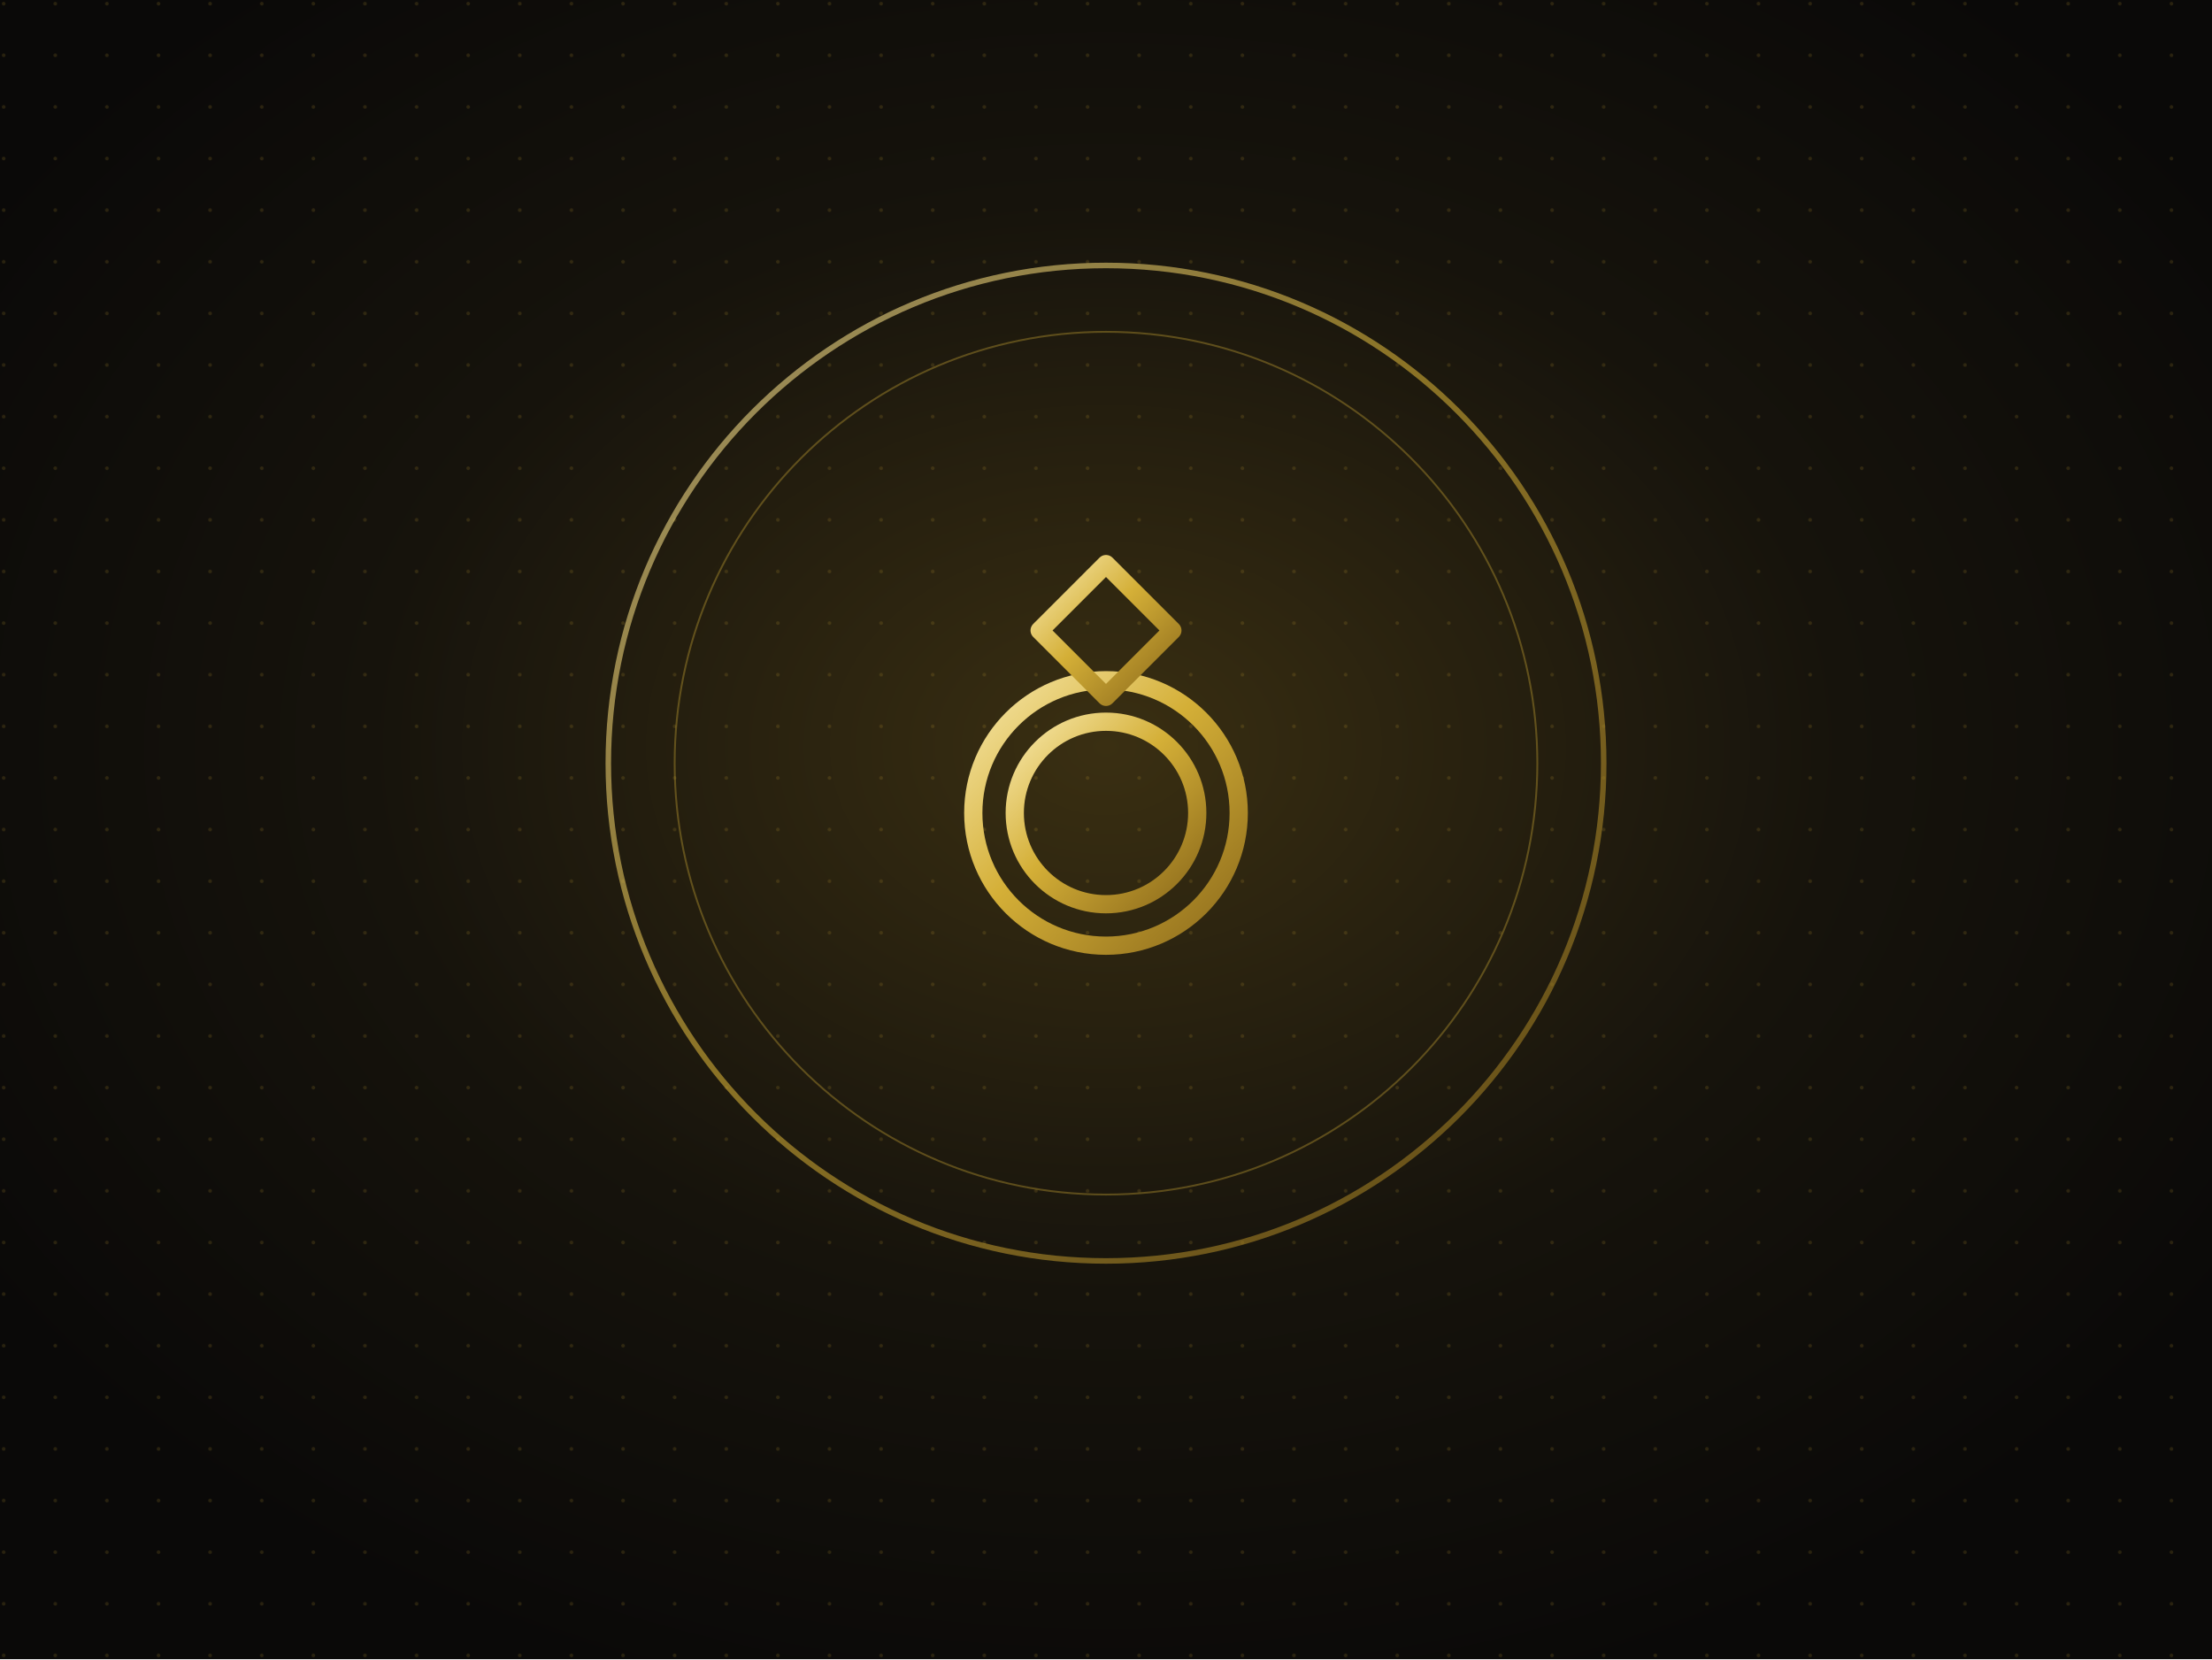
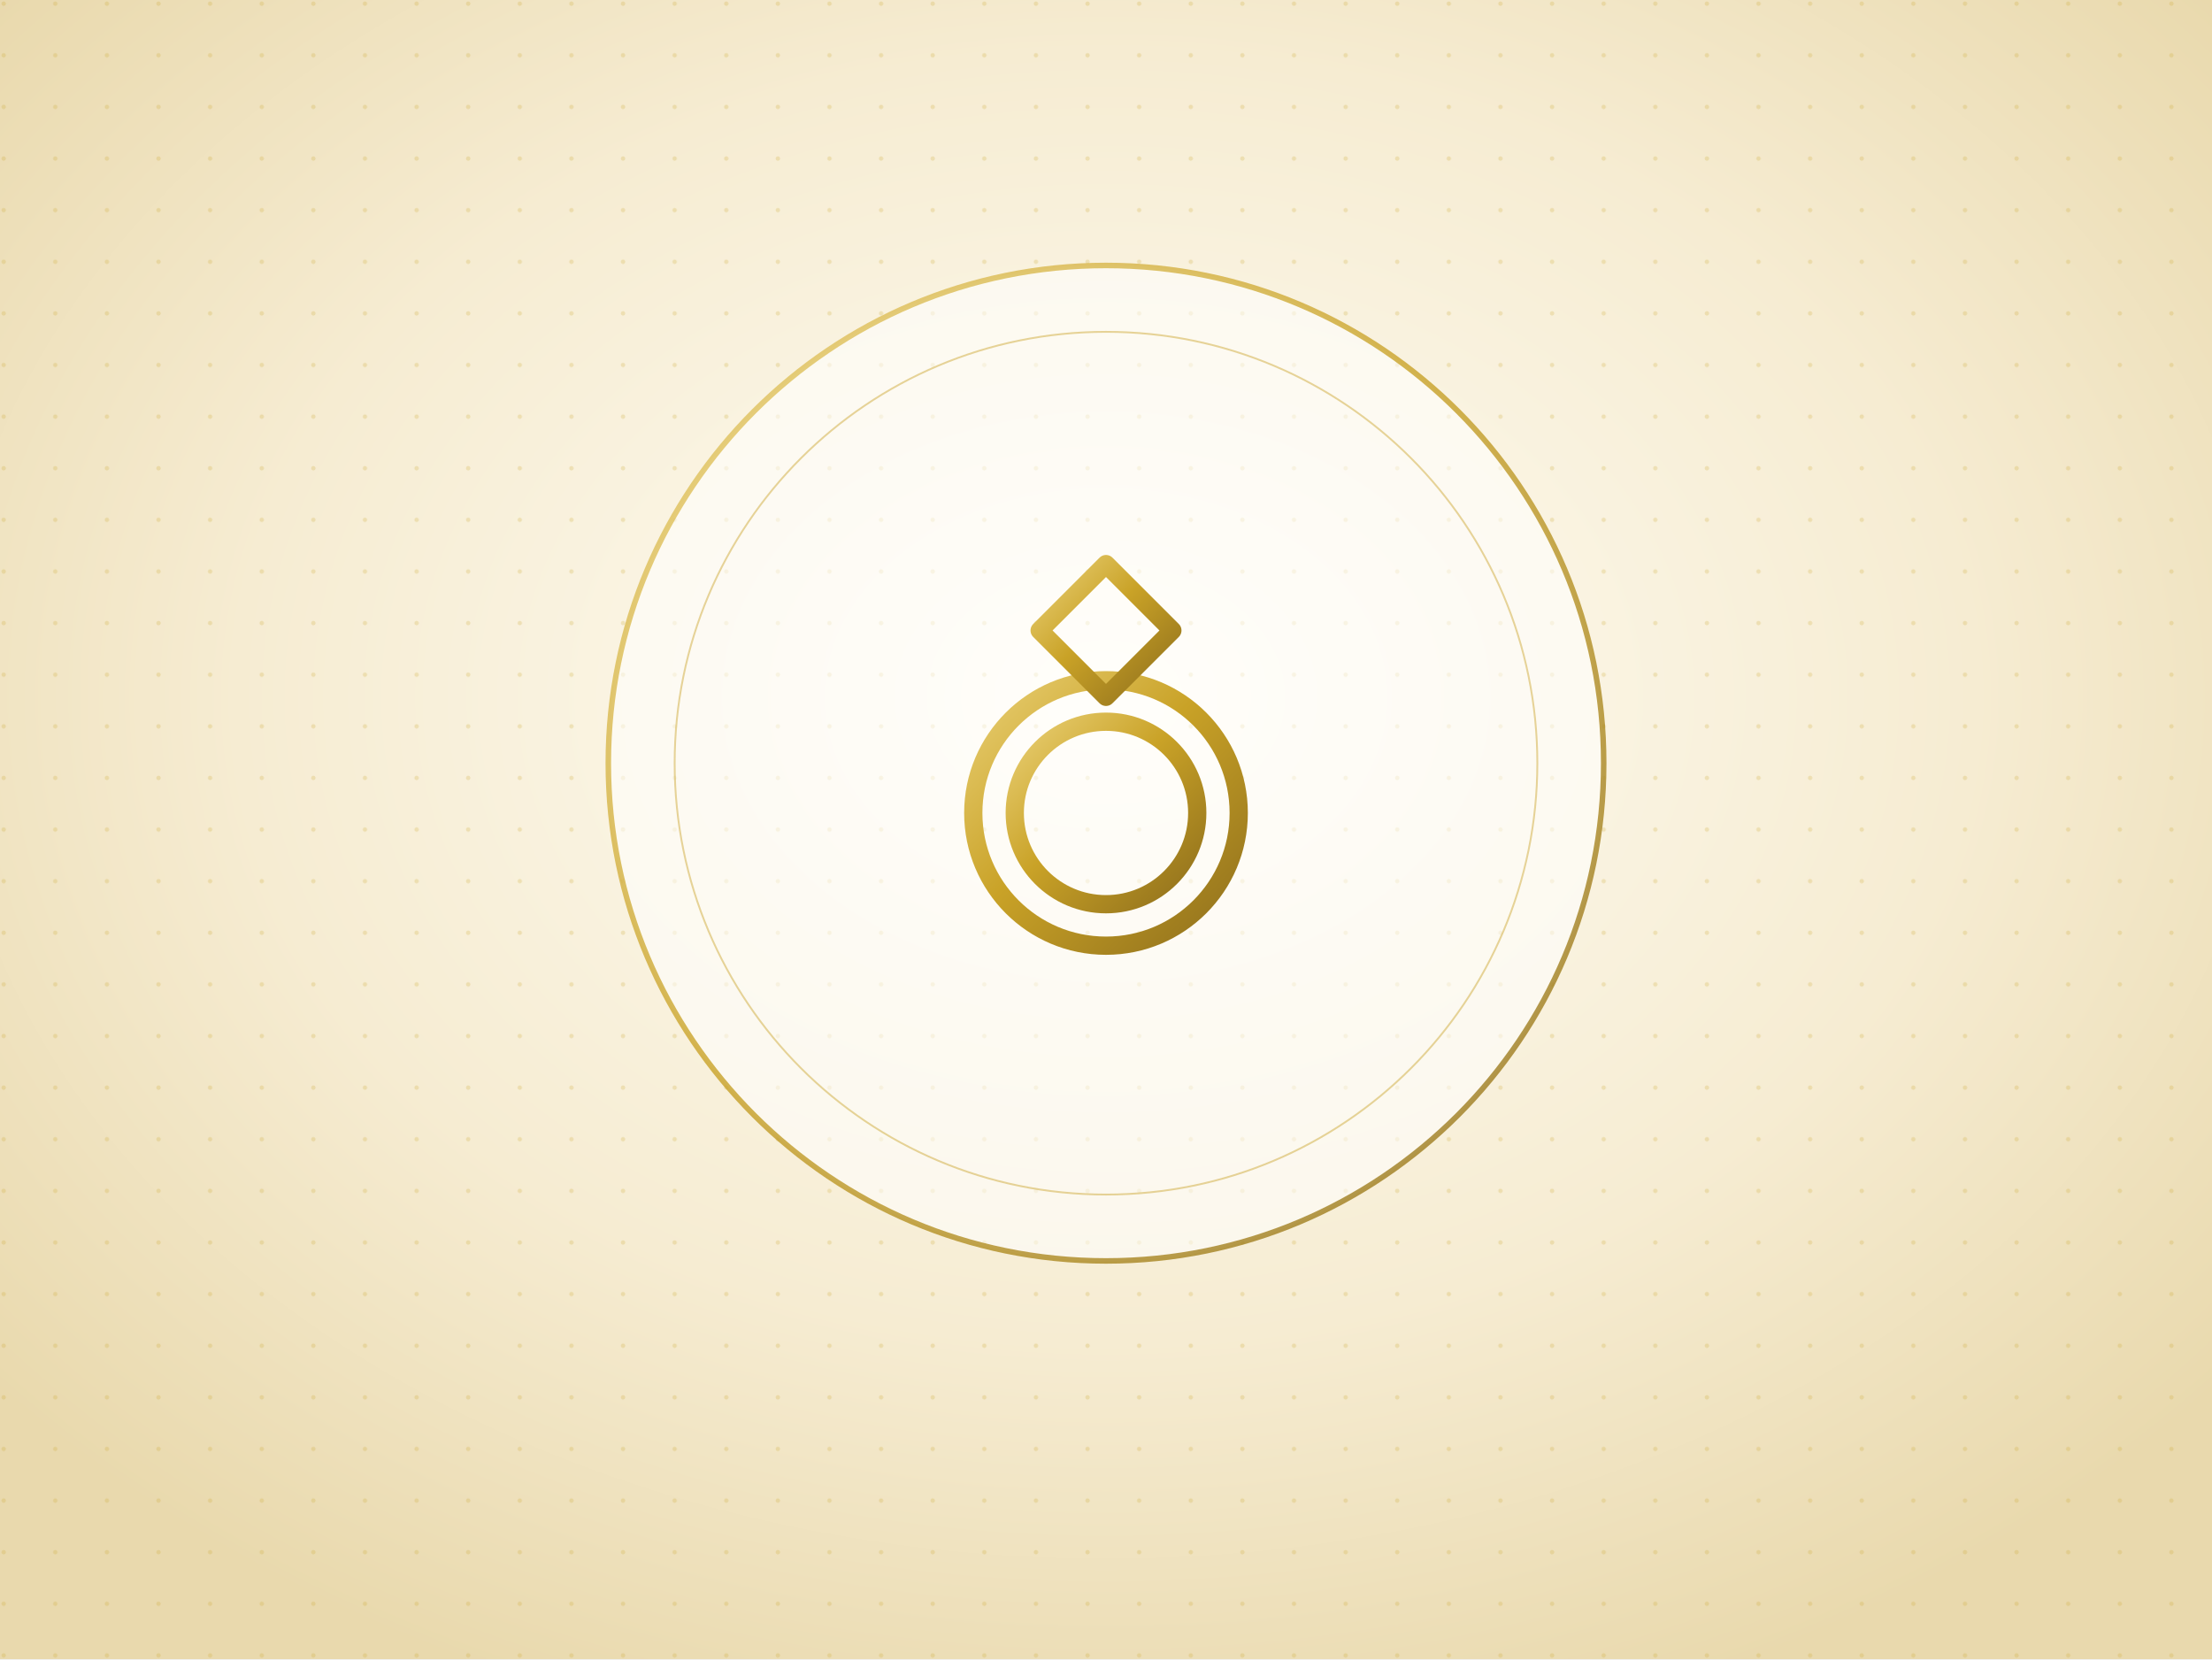
<svg xmlns="http://www.w3.org/2000/svg" viewBox="0 0 1200 900">
  <defs>
-     <radialGradient id="glow" cx="50%" cy="45%" r="60%">
-       <stop offset="0%" stop-color="#3a2f12" />
-       <stop offset="55%" stop-color="#16130c" />
-       <stop offset="100%" stop-color="#0a0908" />
+     <radialGradient id="bgg" cx="50%" cy="42%" r="65%">
+       <stop offset="0%" stop-color="#fffdf5" />
+       <stop offset="60%" stop-color="#f6ecd2" />
+       <stop offset="100%" stop-color="#e9d9ad" />
    </radialGradient>
    <linearGradient id="gold" x1="0" y1="0" x2="1" y2="1">
-       <stop offset="0%" stop-color="#F7E7A8" />
-       <stop offset="45%" stop-color="#D4AF37" />
-       <stop offset="100%" stop-color="#8C6A1B" />
+       <stop offset="0%" stop-color="#e9cf74" />
+       <stop offset="45%" stop-color="#c9a227" />
+       <stop offset="100%" stop-color="#8f6f1c" />
    </linearGradient>
    <pattern id="dots" width="28" height="28" patternUnits="userSpaceOnUse">
-       <circle cx="2" cy="2" r="1" fill="#D4AF37" opacity="0.15" />
+       <circle cx="2" cy="2" r="1.2" fill="#c9a227" opacity="0.22" />
    </pattern>
  </defs>
-   <rect width="1200" height="900" fill="url(#glow)" />
+   <rect width="1200" height="900" fill="url(#bgg)" />
  <rect width="1200" height="900" fill="url(#dots)" />
-   <circle cx="600.0" cy="414.0" r="270.0" fill="none" stroke="url(#gold)" stroke-width="3" opacity="0.6" />
-   <circle cx="600.0" cy="414.0" r="234.0" fill="none" stroke="#D4AF37" stroke-width="1" opacity="0.35" />
+   <circle cx="600.0" cy="414.0" r="270.0" fill="#fff" opacity="0.55" />
+   <circle cx="600.0" cy="414.0" r="270.0" fill="none" stroke="url(#gold)" stroke-width="3" opacity="0.8" />
+   <circle cx="600.0" cy="414.0" r="234.0" fill="none" stroke="#c9a227" stroke-width="1" opacity="0.45" />
  <g transform="translate(456.0,270.0) scale(4.5)" fill="none" stroke="url(#gold)" stroke-width="2.2" stroke-linecap="round" stroke-linejoin="round">
    <circle cx="32" cy="38" r="16" />
    <circle cx="32" cy="38" r="11" />
    <path d="M24 16l8-8 8 8-8 8z" />
    <path d="M28 16h8" />
  </g>
</svg>
